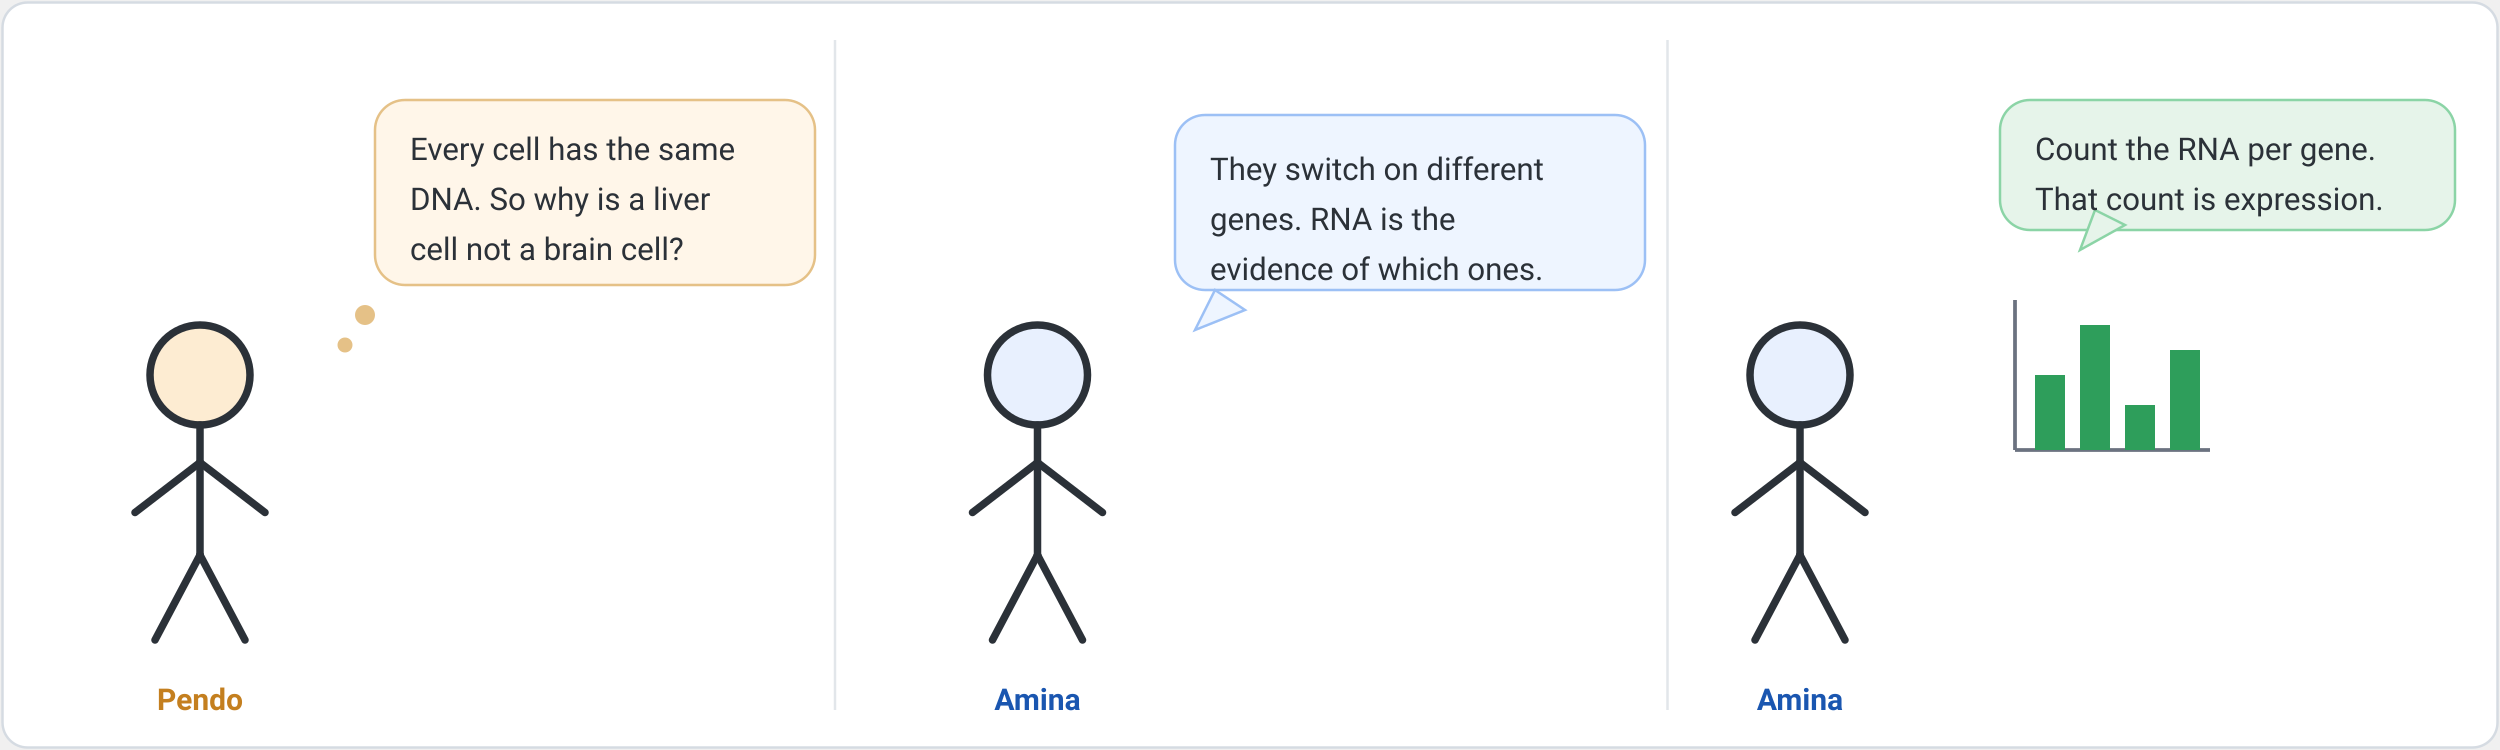
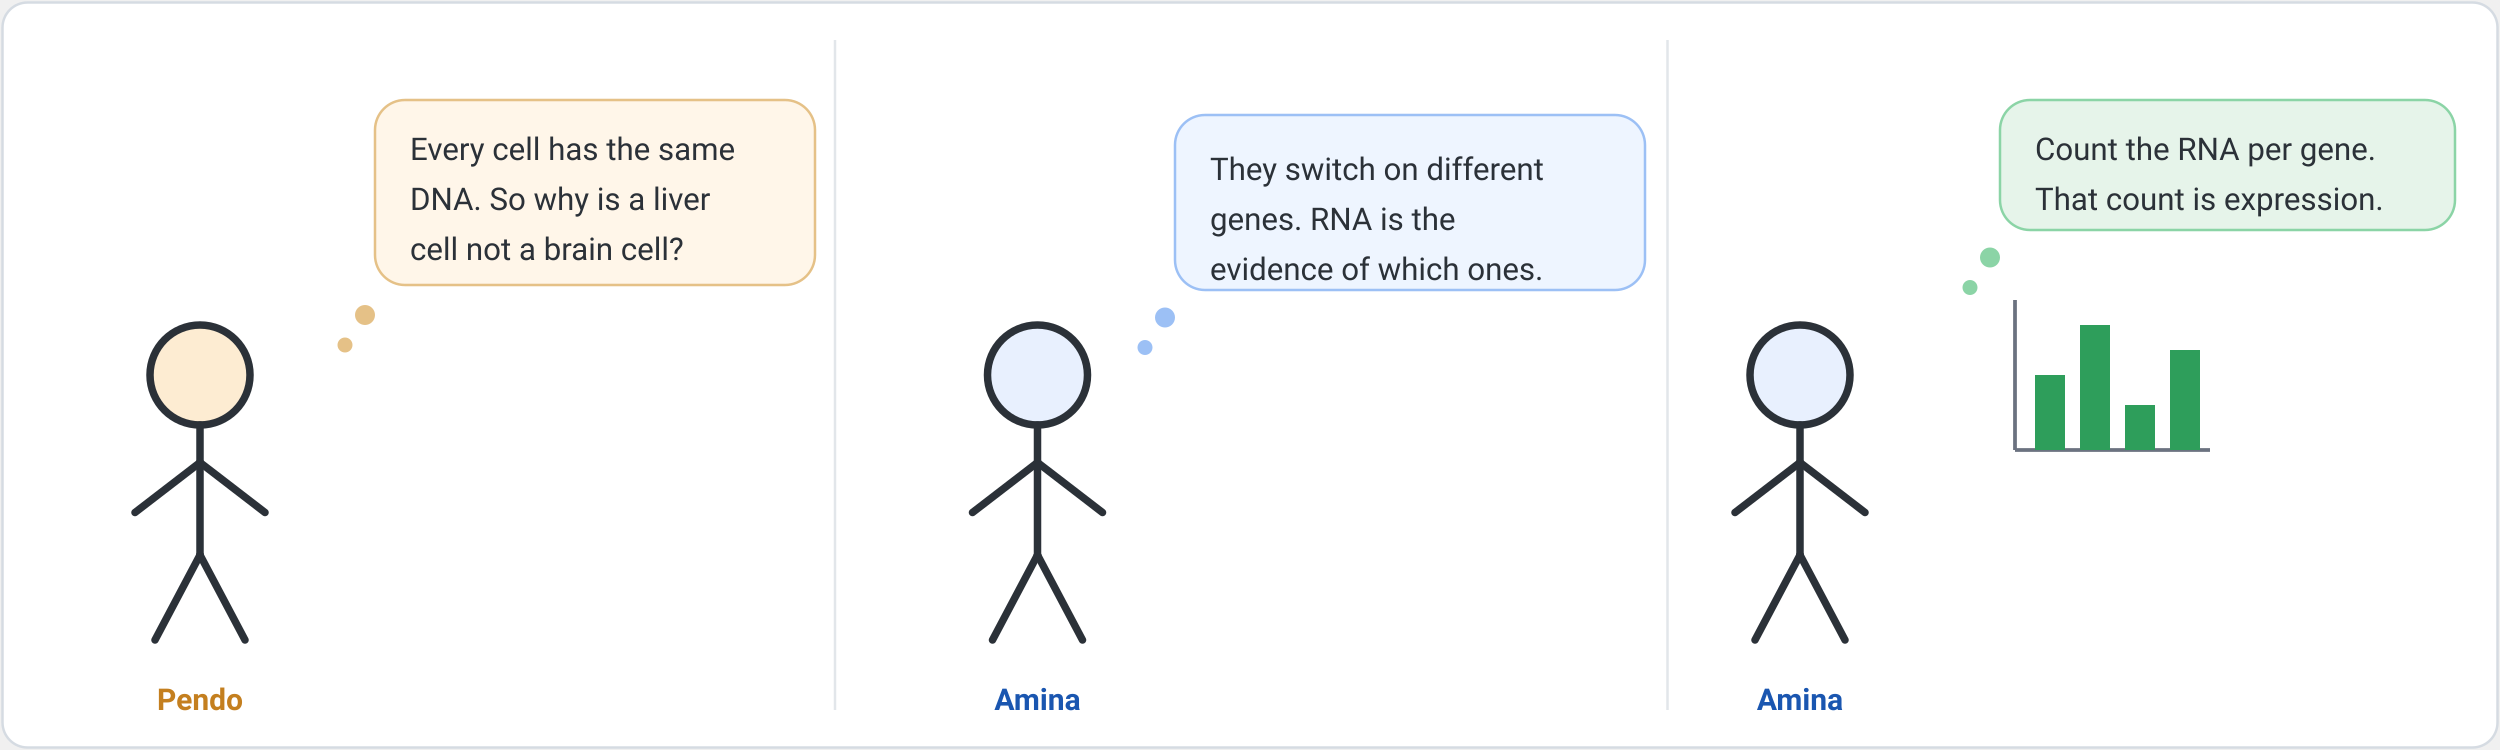
<svg xmlns="http://www.w3.org/2000/svg" viewBox="0 0 1000 300" font-family="-apple-system, Segoe UI, Roboto, Helvetica, Arial, sans-serif" role="img" aria-label="Three-panel stick-figure comic. Pendo, the PhD student, asks why a liver cell differs from a brain cell if every cell has the same DNA. Amina answers that they switch on different genes and RNA is the evidence. She holds a small bar chart and says counting the RNA from each gene is expression.">
  <rect x="1" y="1" width="998" height="298" rx="10" fill="#ffffff" stroke="#d5dbe2" />
  <line x1="334" y1="16" x2="334" y2="284" stroke="#e2e6ea" />
  <line x1="667" y1="16" x2="667" y2="284" stroke="#e2e6ea" />
  <g stroke="#2b3138" stroke-width="3" fill="none" stroke-linecap="round">
    <circle cx="80" cy="150" r="20" fill="#fdecd2" />
    <line x1="80" y1="170" x2="80" y2="222" />
    <line x1="80" y1="185" x2="54" y2="205" />
    <line x1="80" y1="185" x2="106" y2="205" />
    <line x1="80" y1="222" x2="62" y2="256" />
    <line x1="80" y1="222" x2="98" y2="256" />
  </g>
  <text x="80" y="284" text-anchor="middle" font-size="12" font-weight="700" fill="#c47f1f">Pendo</text>
  <g>
    <rect x="150" y="40" width="176" height="74" rx="12" fill="#fff6e9" stroke="#e5c187" />
    <circle cx="146" cy="126" r="4" fill="#e5c187" />
    <circle cx="138" cy="138" r="3" fill="#e5c187" />
    <text x="164" y="64" font-size="12.5" fill="#2b3138">Every cell has the same</text>
    <text x="164" y="84" font-size="12.5" fill="#2b3138">DNA. So why is a liver</text>
    <text x="164" y="104" font-size="12.5" fill="#2b3138">cell not a brain cell?</text>
  </g>
  <g stroke="#2b3138" stroke-width="3" fill="none" stroke-linecap="round">
    <circle cx="415" cy="150" r="20" fill="#e8f0fe" />
    <line x1="415" y1="170" x2="415" y2="222" />
    <line x1="415" y1="185" x2="389" y2="205" />
    <line x1="415" y1="185" x2="441" y2="205" />
    <line x1="415" y1="222" x2="397" y2="256" />
    <line x1="415" y1="222" x2="433" y2="256" />
  </g>
  <text x="415" y="284" text-anchor="middle" font-size="12" font-weight="700" fill="#1a56b0">Amina</text>
  <g>
    <rect x="470" y="46" width="188" height="70" rx="12" fill="#eef5ff" stroke="#9cc0f5" />
-     <path d="M486 116 l-8 16 l20 -8 z" fill="#eef5ff" stroke="#9cc0f5" />
+     <circle cx="466" cy="127" r="4" fill="#9cc0f5" />
+     <circle cx="458" cy="139" r="3" fill="#9cc0f5" />
    <text x="484" y="72" font-size="12.5" fill="#2b3138">They switch on different</text>
    <text x="484" y="92" font-size="12.5" fill="#2b3138">genes. RNA is the</text>
    <text x="484" y="112" font-size="12.5" fill="#2b3138">evidence of which ones.</text>
  </g>
  <g stroke="#2b3138" stroke-width="3" fill="none" stroke-linecap="round">
    <circle cx="720" cy="150" r="20" fill="#e8f0fe" />
    <line x1="720" y1="170" x2="720" y2="222" />
    <line x1="720" y1="185" x2="694" y2="205" />
    <line x1="720" y1="185" x2="746" y2="205" />
    <line x1="720" y1="222" x2="702" y2="256" />
    <line x1="720" y1="222" x2="738" y2="256" />
  </g>
  <g>
    <line x1="806" y1="180" x2="806" y2="120" stroke="#6b7280" stroke-width="1.5" />
    <line x1="806" y1="180" x2="884" y2="180" stroke="#6b7280" stroke-width="1.5" />
    <rect x="814" y="150" width="12" height="30" fill="#2e9e5b" />
    <rect x="832" y="130" width="12" height="50" fill="#2e9e5b" />
    <rect x="850" y="162" width="12" height="18" fill="#2e9e5b" />
    <rect x="868" y="140" width="12" height="40" fill="#2e9e5b" />
  </g>
  <text x="720" y="284" text-anchor="middle" font-size="12" font-weight="700" fill="#1a56b0">Amina</text>
  <g>
    <rect x="800" y="40" width="182" height="52" rx="12" fill="#e6f4ea" stroke="#8bd4a6" />
-     <path d="M838 84 l-6 16 l18 -10 z" fill="#e6f4ea" stroke="#8bd4a6" />
+     <circle cx="796" cy="103" r="4" fill="#8bd4a6" />
+     <circle cx="788" cy="115" r="3" fill="#8bd4a6" />
    <text x="814" y="64" font-size="12.5" fill="#2b3138">Count the RNA per gene.</text>
    <text x="814" y="84" font-size="12.5" fill="#2b3138">That count is expression.</text>
  </g>
</svg>
